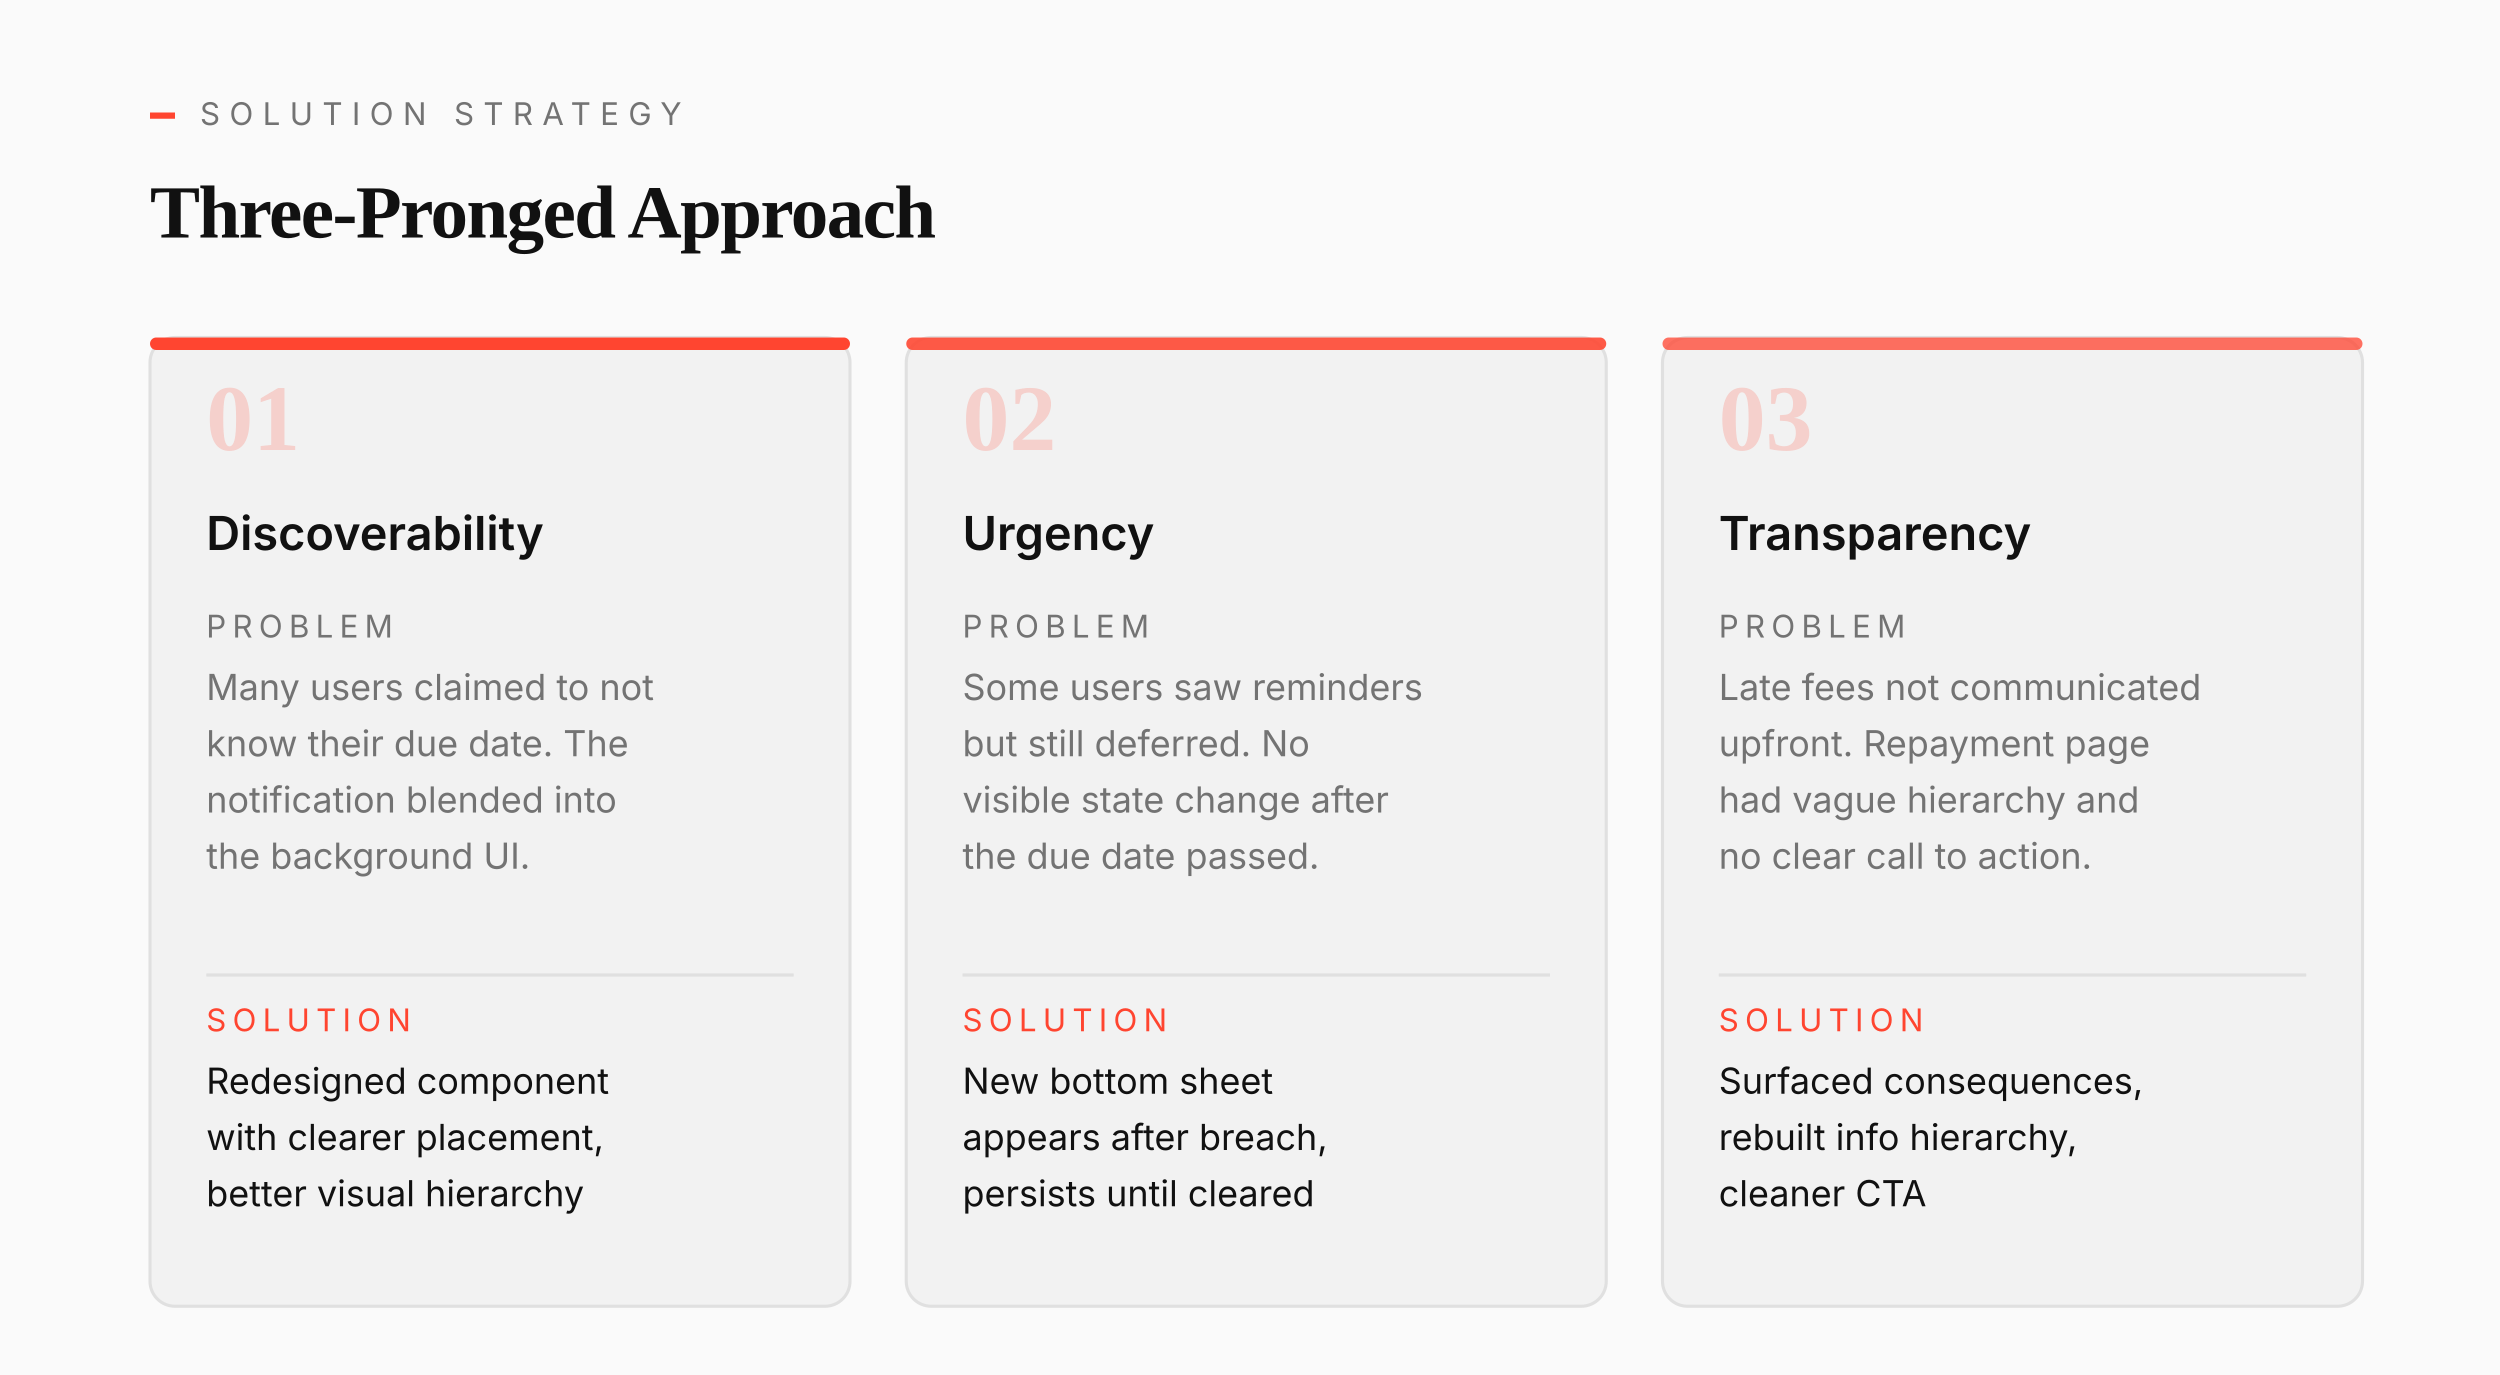
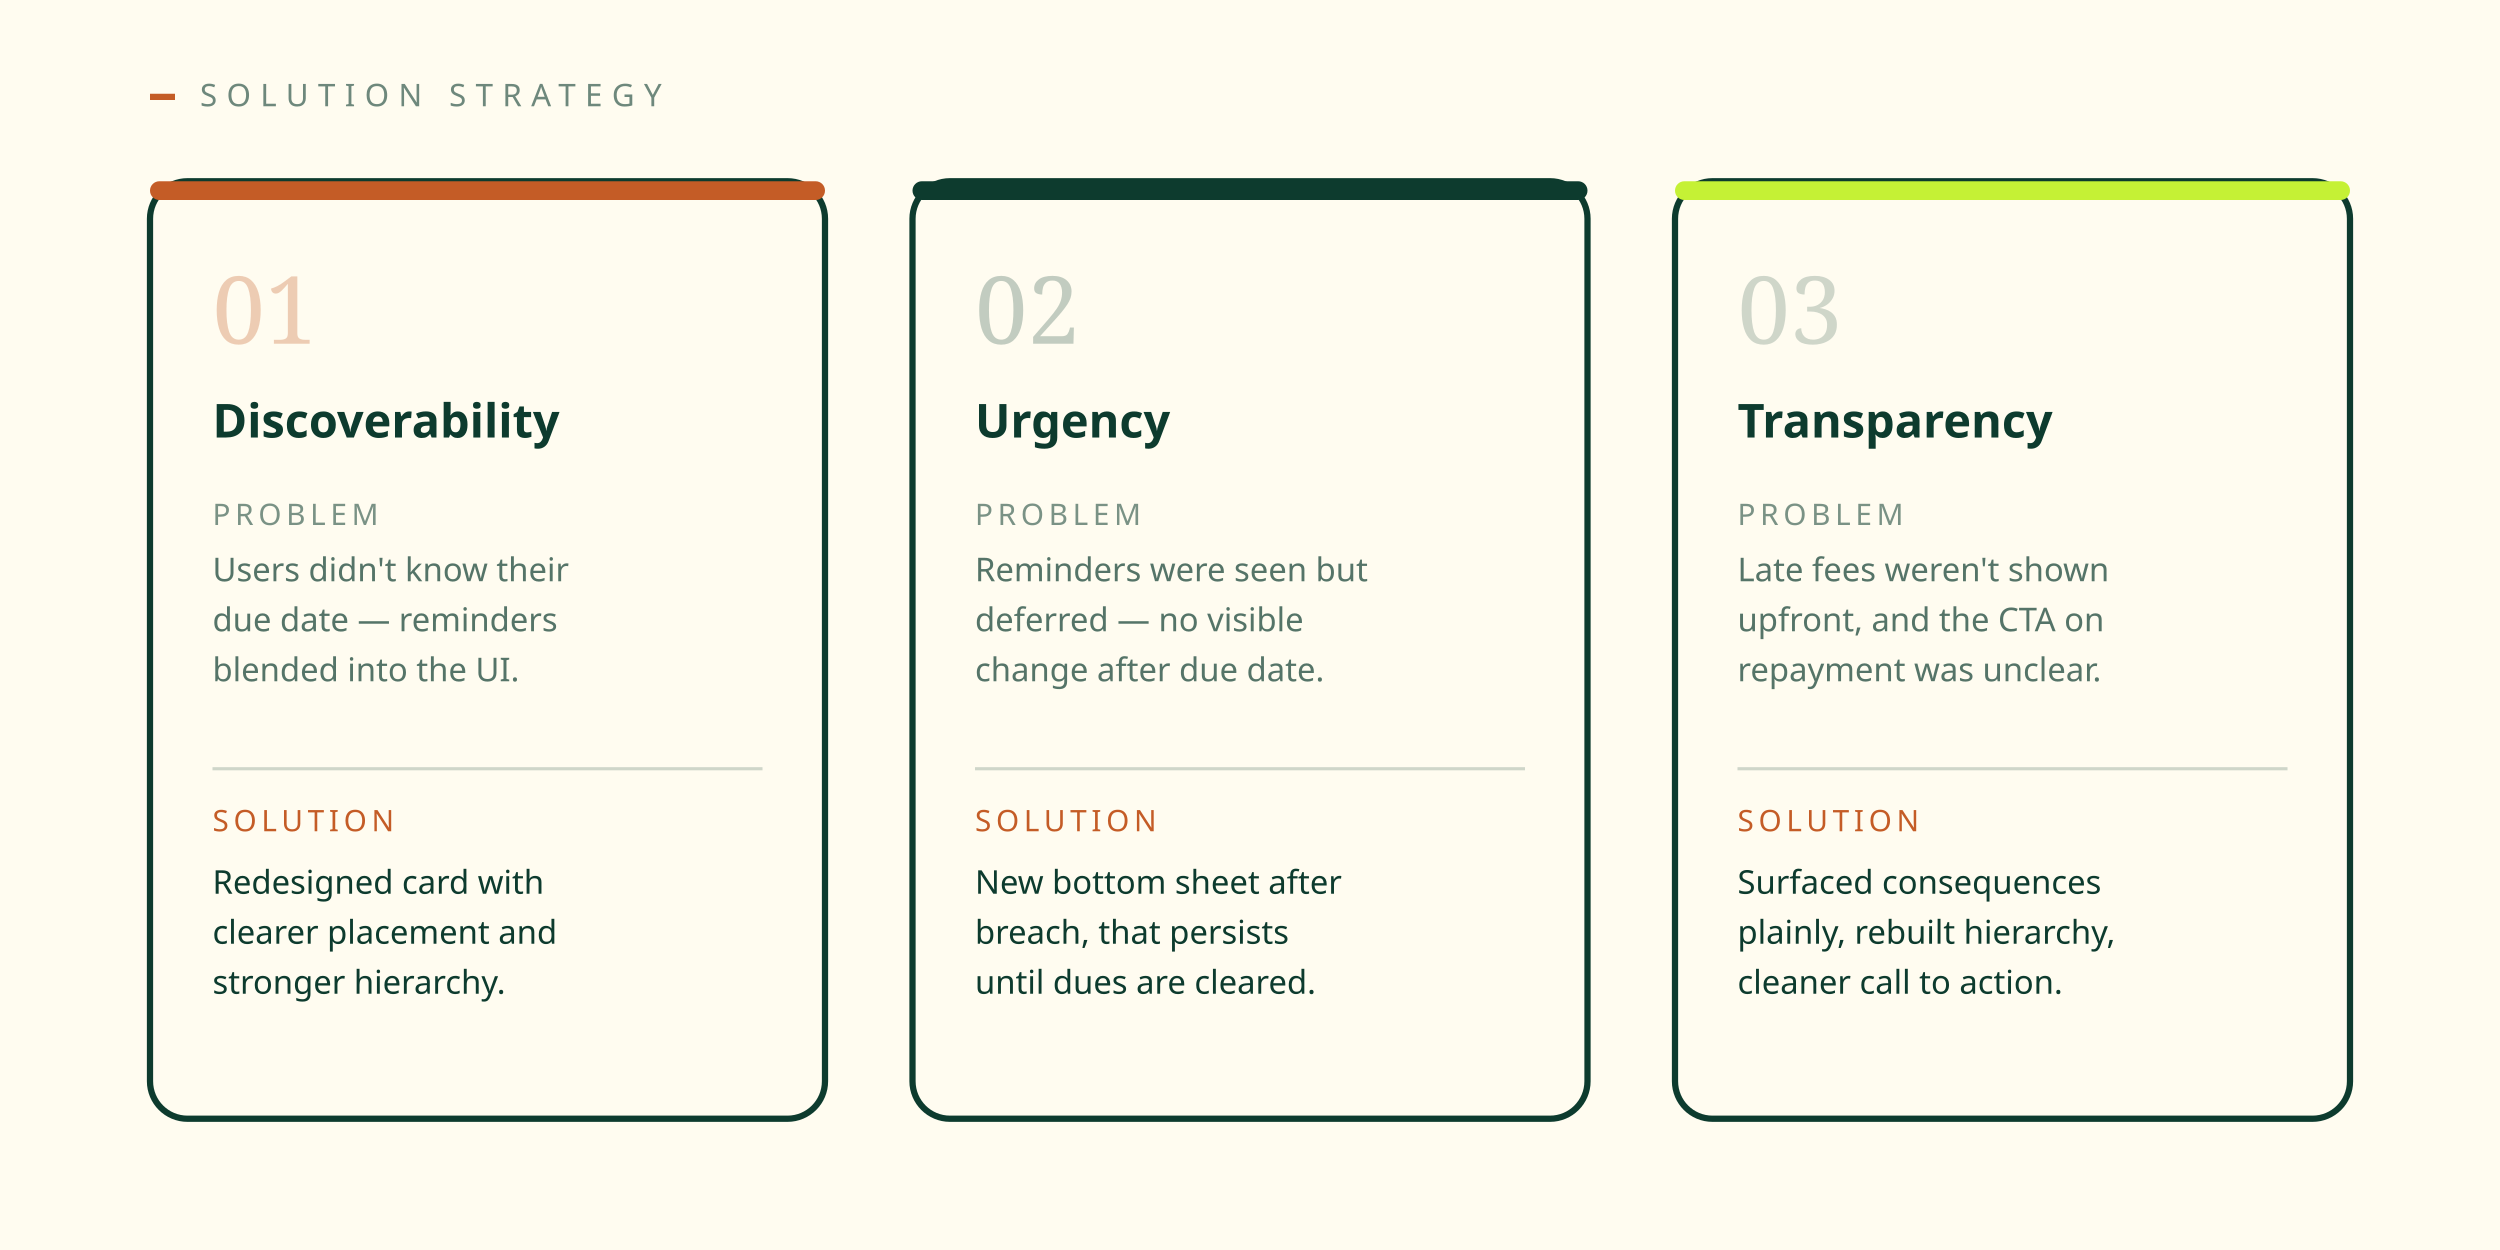
- <svg xmlns="http://www.w3.org/2000/svg" viewBox="0 0 800 440" width="800" height="440">
-   <rect width="800" height="440" fill="#FAFAFA" />
-   <rect x="48" y="36" width="8" height="2" fill="#FF4530" />
-   <text x="64" y="40" font-family="system-ui, -apple-system, 'DM Sans', sans-serif" font-size="10" fill="#737373" letter-spacing="3">SOLUTION STRATEGY</text>
-   <text x="48" y="76" font-family="Georgia, 'Times New Roman', serif" font-size="24" font-weight="600" fill="#111111" letter-spacing="-0.5">Three-Pronged Approach</text>
-   <rect x="48" y="108" width="224" height="310" rx="8" fill="#F2F2F2" stroke="#E0E0E0" stroke-width="1" />
-   <rect x="48" y="108" width="224" height="4" rx="2" fill="#FF4530" opacity="1.00" />
-   <text x="66" y="144" font-family="Georgia, 'Times New Roman', serif" font-size="30" font-weight="700" fill="#FF4530" opacity="0.2">01</text>
-   <text x="66" y="176" font-family="system-ui, -apple-system, 'DM Sans', sans-serif" font-size="15" font-weight="600" fill="#111111">Discoverability</text>
-   <text x="66" y="204" font-family="system-ui, -apple-system, 'DM Sans', sans-serif" font-size="10" fill="#737373" letter-spacing="2">PROBLEM</text>
-   <text x="66" y="224" font-family="system-ui, -apple-system, 'DM Sans', sans-serif" font-size="11.5" fill="#737373">Many users claimed to not</text>
-   <text x="66" y="242" font-family="system-ui, -apple-system, 'DM Sans', sans-serif" font-size="11.5" fill="#737373">know their due date. The</text>
-   <text x="66" y="260" font-family="system-ui, -apple-system, 'DM Sans', sans-serif" font-size="11.5" fill="#737373">notification blended into</text>
-   <text x="66" y="278" font-family="system-ui, -apple-system, 'DM Sans', sans-serif" font-size="11.5" fill="#737373">the background UI.</text>
-   <line x1="66" y1="312" x2="254" y2="312" stroke="#E0E0E0" stroke-width="1" />
-   <text x="66" y="330" font-family="system-ui, -apple-system, 'DM Sans', sans-serif" font-size="10" fill="#FF4530" letter-spacing="2">SOLUTION</text>
-   <text x="66" y="350" font-family="system-ui, -apple-system, 'DM Sans', sans-serif" font-size="11.5" fill="#111111">Redesigned component</text>
-   <text x="66" y="368" font-family="system-ui, -apple-system, 'DM Sans', sans-serif" font-size="11.5" fill="#111111">with clearer placement,</text>
-   <text x="66" y="386" font-family="system-ui, -apple-system, 'DM Sans', sans-serif" font-size="11.5" fill="#111111">better visual hierarchy</text>
-   <rect x="290" y="108" width="224" height="310" rx="8" fill="#F2F2F2" stroke="#E0E0E0" stroke-width="1" />
-   <rect x="290" y="108" width="224" height="4" rx="2" fill="#FF4530" opacity="0.88" />
-   <text x="308" y="144" font-family="Georgia, 'Times New Roman', serif" font-size="30" font-weight="700" fill="#FF4530" opacity="0.2">02</text>
-   <text x="308" y="176" font-family="system-ui, -apple-system, 'DM Sans', sans-serif" font-size="15" font-weight="600" fill="#111111">Urgency</text>
-   <text x="308" y="204" font-family="system-ui, -apple-system, 'DM Sans', sans-serif" font-size="10" fill="#737373" letter-spacing="2">PROBLEM</text>
-   <text x="308" y="224" font-family="system-ui, -apple-system, 'DM Sans', sans-serif" font-size="11.5" fill="#737373">Some users saw reminders</text>
-   <text x="308" y="242" font-family="system-ui, -apple-system, 'DM Sans', sans-serif" font-size="11.5" fill="#737373">but still deferred. No</text>
-   <text x="308" y="260" font-family="system-ui, -apple-system, 'DM Sans', sans-serif" font-size="11.5" fill="#737373">visible state change after</text>
-   <text x="308" y="278" font-family="system-ui, -apple-system, 'DM Sans', sans-serif" font-size="11.5" fill="#737373">the due date passed.</text>
-   <line x1="308" y1="312" x2="496" y2="312" stroke="#E0E0E0" stroke-width="1" />
-   <text x="308" y="330" font-family="system-ui, -apple-system, 'DM Sans', sans-serif" font-size="10" fill="#FF4530" letter-spacing="2">SOLUTION</text>
-   <text x="308" y="350" font-family="system-ui, -apple-system, 'DM Sans', sans-serif" font-size="11.5" fill="#111111">New bottom sheet</text>
-   <text x="308" y="368" font-family="system-ui, -apple-system, 'DM Sans', sans-serif" font-size="11.5" fill="#111111">appears after breach,</text>
-   <text x="308" y="386" font-family="system-ui, -apple-system, 'DM Sans', sans-serif" font-size="11.5" fill="#111111">persists until cleared</text>
-   <rect x="532" y="108" width="224" height="310" rx="8" fill="#F2F2F2" stroke="#E0E0E0" stroke-width="1" />
-   <rect x="532" y="108" width="224" height="4" rx="2" fill="#FF4530" opacity="0.76" />
-   <text x="550" y="144" font-family="Georgia, 'Times New Roman', serif" font-size="30" font-weight="700" fill="#FF4530" opacity="0.2">03</text>
-   <text x="550" y="176" font-family="system-ui, -apple-system, 'DM Sans', sans-serif" font-size="15" font-weight="600" fill="#111111">Transparency</text>
-   <text x="550" y="204" font-family="system-ui, -apple-system, 'DM Sans', sans-serif" font-size="10" fill="#737373" letter-spacing="2">PROBLEM</text>
-   <text x="550" y="224" font-family="system-ui, -apple-system, 'DM Sans', sans-serif" font-size="11.5" fill="#737373">Late fees not communicated</text>
-   <text x="550" y="242" font-family="system-ui, -apple-system, 'DM Sans', sans-serif" font-size="11.5" fill="#737373">upfront. Repayment page</text>
-   <text x="550" y="260" font-family="system-ui, -apple-system, 'DM Sans', sans-serif" font-size="11.5" fill="#737373">had vague hierarchy and</text>
-   <text x="550" y="278" font-family="system-ui, -apple-system, 'DM Sans', sans-serif" font-size="11.5" fill="#737373">no clear call to action.</text>
-   <line x1="550" y1="312" x2="738" y2="312" stroke="#E0E0E0" stroke-width="1" />
-   <text x="550" y="330" font-family="system-ui, -apple-system, 'DM Sans', sans-serif" font-size="10" fill="#FF4530" letter-spacing="2">SOLUTION</text>
-   <text x="550" y="350" font-family="system-ui, -apple-system, 'DM Sans', sans-serif" font-size="11.5" fill="#111111">Surfaced consequences,</text>
-   <text x="550" y="368" font-family="system-ui, -apple-system, 'DM Sans', sans-serif" font-size="11.5" fill="#111111">rebuilt info hierarchy,</text>
-   <text x="550" y="386" font-family="system-ui, -apple-system, 'DM Sans', sans-serif" font-size="11.5" fill="#111111">cleaner CTA</text>
+ <svg xmlns="http://www.w3.org/2000/svg" viewBox="0 0 800 400" width="800" height="400">
+   <rect width="800" height="400" fill="#FFFCF0" />
+   <g font-family="'Space Grotesk', sans-serif" fill="#0D3B2E">
+     <rect x="48" y="30" width="8" height="2" fill="#C45C26" />
+     <text x="64" y="34" font-size="10" opacity="0.6" letter-spacing="3">SOLUTION STRATEGY</text>
+   </g>
+   <g font-family="'Space Grotesk', sans-serif">
+     <g transform="translate(48,58)">
+       <rect x="0" y="0" width="216" height="300" rx="12" fill="#FFFCF0" stroke="#0D3B2E" stroke-width="2" />
+       <rect x="0" y="0" width="216" height="6" rx="3" fill="#C45C26" />
+       <text x="20" y="52" font-family="'DM Serif Display', serif" font-size="30" fill="#C45C26" opacity="0.3">01</text>
+       <text x="20" y="82" font-size="15" font-weight="700" fill="#0D3B2E">Discoverability</text>
+       <text x="20" y="110" font-size="9.5" fill="#0D3B2E" opacity="0.55" letter-spacing="1.5">PROBLEM</text>
+       <text x="20" y="128" font-size="10.5" fill="#0D3B2E" opacity="0.7">Users didn't know their</text>
+       <text x="20" y="144" font-size="10.5" fill="#0D3B2E" opacity="0.7">due date — reminders</text>
+       <text x="20" y="160" font-size="10.5" fill="#0D3B2E" opacity="0.7">blended into the UI.</text>
+       <line x1="20" y1="188" x2="196" y2="188" stroke="#0D3B2E" stroke-width="1" opacity="0.2" />
+       <text x="20" y="208" font-size="9.5" fill="#C45C26" letter-spacing="1.5">SOLUTION</text>
+       <text x="20" y="228" font-size="10.5" fill="#0D3B2E">Redesigned card with</text>
+       <text x="20" y="244" font-size="10.5" fill="#0D3B2E">clearer placement and</text>
+       <text x="20" y="260" font-size="10.5" fill="#0D3B2E">stronger hierarchy.</text>
+     </g>
+     <g transform="translate(292,58)">
+       <rect x="0" y="0" width="216" height="300" rx="12" fill="#FFFCF0" stroke="#0D3B2E" stroke-width="2" />
+       <rect x="0" y="0" width="216" height="6" rx="3" fill="#0D3B2E" />
+       <text x="20" y="52" font-family="'DM Serif Display', serif" font-size="30" fill="#0D3B2E" opacity="0.25">02</text>
+       <text x="20" y="82" font-size="15" font-weight="700" fill="#0D3B2E">Urgency</text>
+       <text x="20" y="110" font-size="9.5" fill="#0D3B2E" opacity="0.55" letter-spacing="1.5">PROBLEM</text>
+       <text x="20" y="128" font-size="10.5" fill="#0D3B2E" opacity="0.7">Reminders were seen but</text>
+       <text x="20" y="144" font-size="10.5" fill="#0D3B2E" opacity="0.7">deferred — no visible</text>
+       <text x="20" y="160" font-size="10.5" fill="#0D3B2E" opacity="0.7">change after due date.</text>
+       <line x1="20" y1="188" x2="196" y2="188" stroke="#0D3B2E" stroke-width="1" opacity="0.2" />
+       <text x="20" y="208" font-size="9.5" fill="#C45C26" letter-spacing="1.5">SOLUTION</text>
+       <text x="20" y="228" font-size="10.5" fill="#0D3B2E">New bottom sheet after</text>
+       <text x="20" y="244" font-size="10.5" fill="#0D3B2E">breach, that persists</text>
+       <text x="20" y="260" font-size="10.5" fill="#0D3B2E">until dues are cleared.</text>
+     </g>
+     <g transform="translate(536,58)">
+       <rect x="0" y="0" width="216" height="300" rx="12" fill="#FFFCF0" stroke="#0D3B2E" stroke-width="2" />
+       <rect x="0" y="0" width="216" height="6" rx="3" fill="#C5F135" />
+       <text x="20" y="52" font-family="'DM Serif Display', serif" font-size="30" fill="#0D3B2E" opacity="0.2">03</text>
+       <text x="20" y="82" font-size="15" font-weight="700" fill="#0D3B2E">Transparency</text>
+       <text x="20" y="110" font-size="9.5" fill="#0D3B2E" opacity="0.55" letter-spacing="1.5">PROBLEM</text>
+       <text x="20" y="128" font-size="10.5" fill="#0D3B2E" opacity="0.7">Late fees weren't shown</text>
+       <text x="20" y="144" font-size="10.5" fill="#0D3B2E" opacity="0.7">upfront, and the CTA on</text>
+       <text x="20" y="160" font-size="10.5" fill="#0D3B2E" opacity="0.7">repayment was unclear.</text>
+       <line x1="20" y1="188" x2="196" y2="188" stroke="#0D3B2E" stroke-width="1" opacity="0.2" />
+       <text x="20" y="208" font-size="9.5" fill="#C45C26" letter-spacing="1.5">SOLUTION</text>
+       <text x="20" y="228" font-size="10.5" fill="#0D3B2E">Surfaced consequences</text>
+       <text x="20" y="244" font-size="10.5" fill="#0D3B2E">plainly, rebuilt hierarchy,</text>
+       <text x="20" y="260" font-size="10.5" fill="#0D3B2E">cleaner call to action.</text>
+     </g>
+   </g>
</svg>
